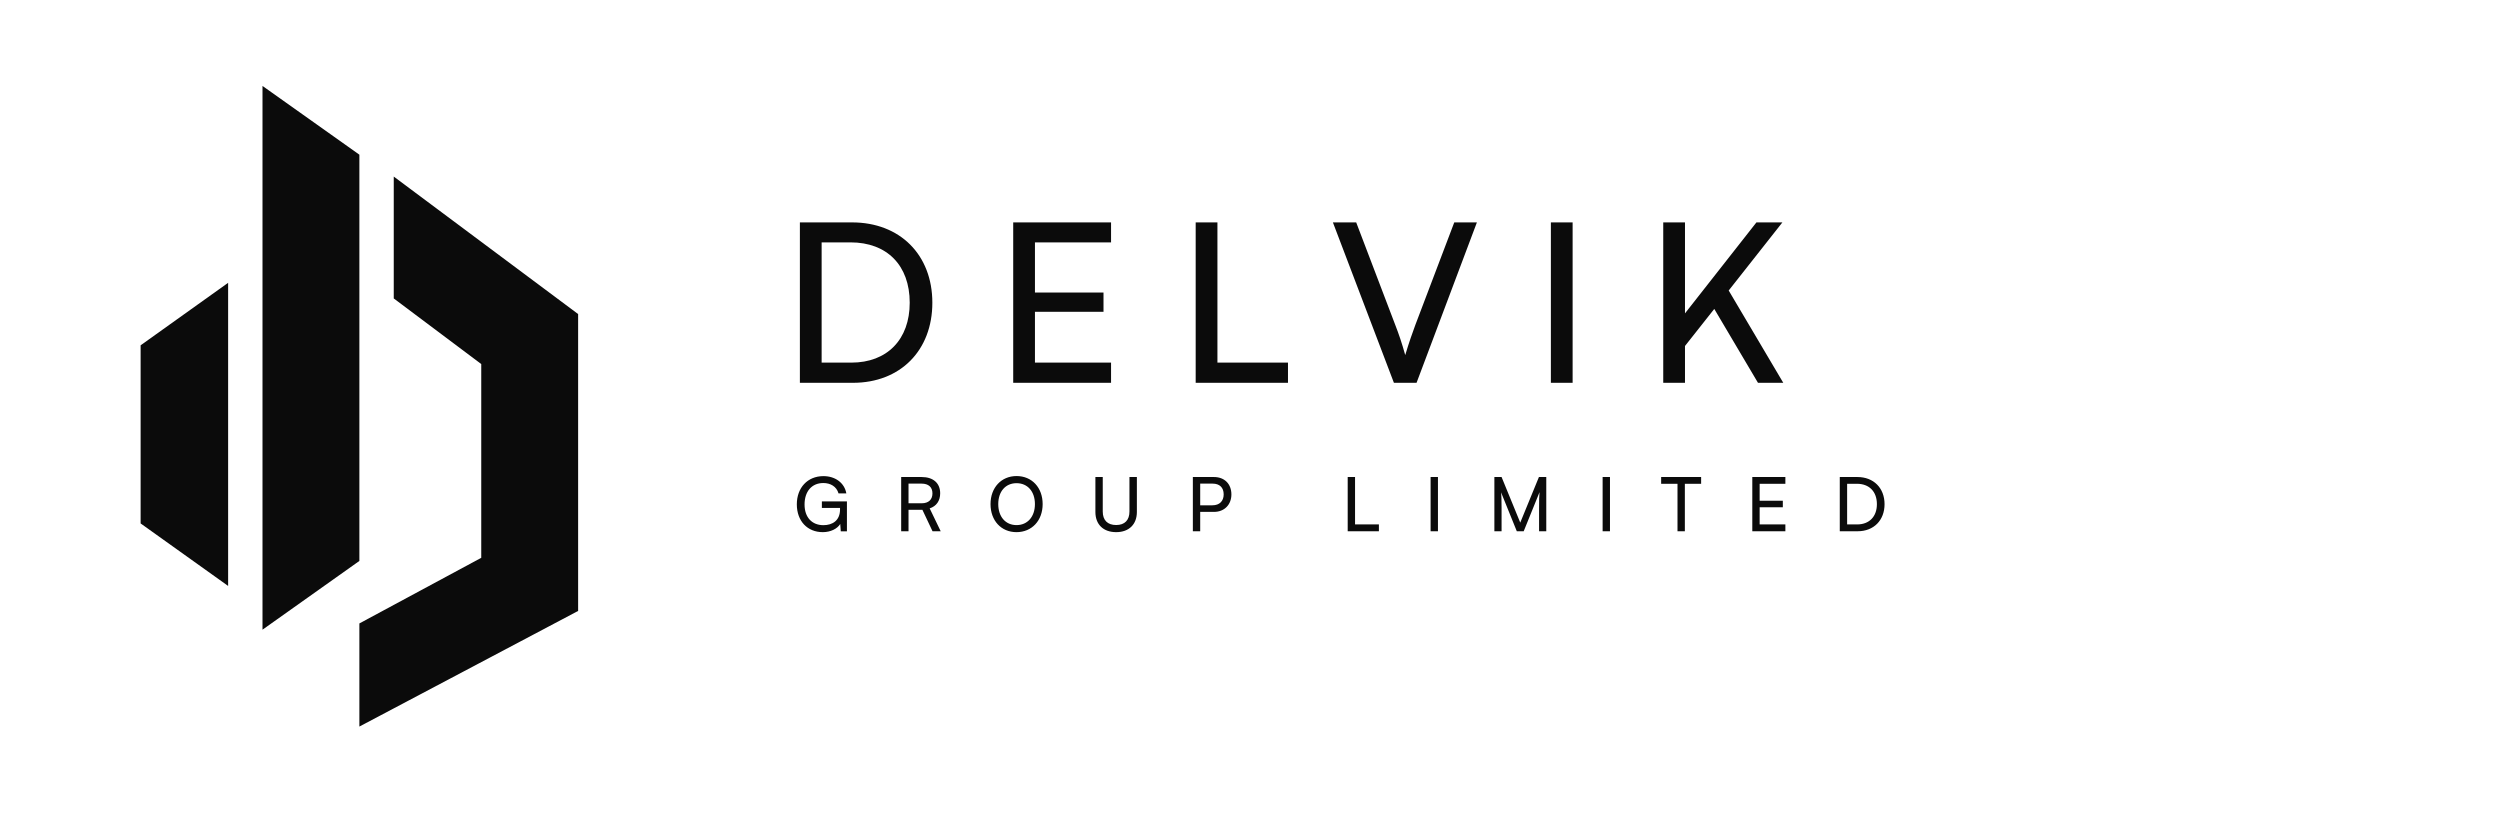
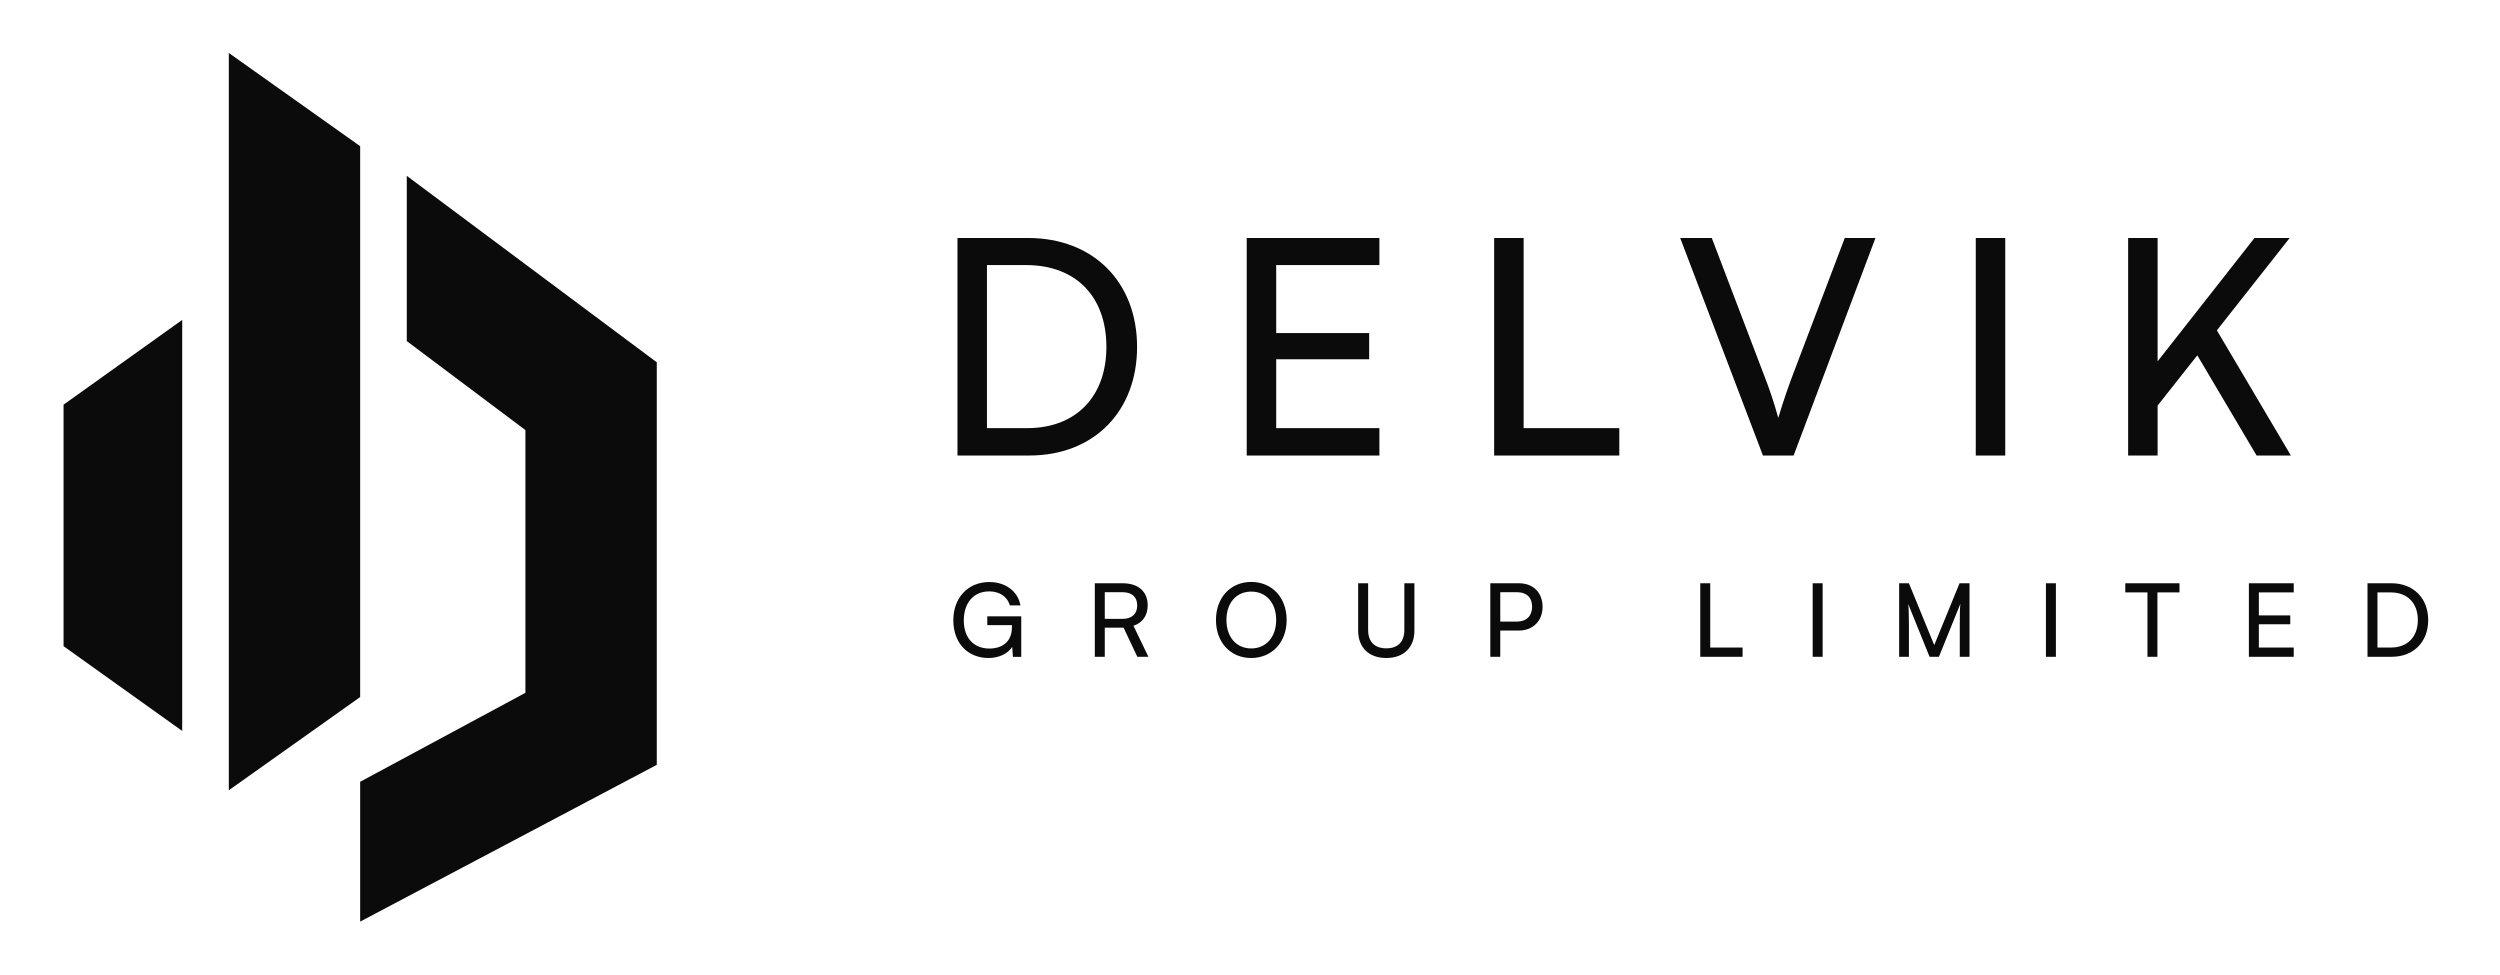
- <svg xmlns="http://www.w3.org/2000/svg" width="1600" height="520" viewBox="0 0 1600 520" version="1.1" id="svg4">
+ <svg xmlns="http://www.w3.org/2000/svg" width="1180" height="460" viewBox="60 30 1180 460" version="1.1" id="svg4">
  <defs id="defs4" />
  <g id="delvik-logo" fill="#0B0B0B">
    <g id="symbol" transform="translate(90 55)">
      <path d="M0 166 56 126v194L0 280Z" id="path1" />
      <path d="M78 0 140 44v260l-62 44Z" id="path2" />
      <path d="M162 58 280 146v190L140 410v-66l78-42V178l-56-42Z" id="path3" />
    </g>
    <g id="wordmark" transform="translate(500 120)">
      <path d="M 45.866,125 C 76.254,125 96.702,104.268 96.702,73.738 96.702,43.066 75.97,22.334 45.298,22.334 H 11.928 V 125 Z M 44.304,35.114 c 23.43,0 37.914,14.768 37.914,38.624 0,23.572 -14.484,38.34 -37.346,38.34 H 25.844 V 35.114 Z M 211.074,125 v -12.922 h -48.706 V 79.56 h 43.878 V 67.206 h -43.878 V 35.114 h 48.706 v -12.78 h -62.622 V 125 Z M 279.154,22.334 h -13.916 V 125 h 59.072 v -12.922 h -45.156 z M 392.106,125 h 14.484 l 38.624,-102.666 h -14.484 l -24.85,65.462 c -1.704,4.544 -4.118,11.36 -6.532,19.454 -2.13,-7.668 -4.118,-13.49 -6.39,-19.312 l -24.992,-65.604 h -14.91 z M 506.478,22.334 H 492.562 V 125 h 13.916 z m 71.914,0 h -13.916 V 125 h 13.916 v -23.572 l 18.744,-23.714 27.974,47.286 h 16.188 l -34.932,-59.072 34.364,-43.594 h -16.614 l -45.724,58.22 z" id="text3" style="font-weight:500;font-size:142px;font-family:Satoshi, Montserrat, Arial, sans-serif;letter-spacing:34" aria-label="DELVIK" />
      <path d="m 26.912,189.136 c 4.608,0 8.448,2.208 9.744,6.624 h 4.992 c -1.152,-6.672 -7.056,-11.04 -14.64,-11.04 -10.224,0 -17.04,7.488 -17.04,18.048 0,10.704 6.768,17.808 16.608,17.808 5.088,0 9.312,-2.208 11.184,-5.232 l 0.336,4.704 h 3.936 V 200.896 H 26 v 4.176 h 11.616 v 1.008 c 0,7.008 -4.752,10.032 -10.656,10.032 -7.152,0 -12.048,-4.848 -12.048,-13.248 0,-8.208 4.512,-13.728 12,-13.728 z M 81.456,220 v -13.728 h 8.88 l 6.48,13.728 h 5.232 l -7.056,-14.64 c 4.32,-1.392 6.72,-4.848 6.72,-9.648 0,-6.48 -4.416,-10.416 -11.856,-10.416 h -13.104 V 220 Z m 0,-30.48 h 8.4 c 4.32,0 6.912,2.208 6.912,6.24 0,3.984 -2.496,6.336 -6.864,6.336 h -8.448 z m 85.84,13.104 c 0,-10.56 -6.864,-17.952 -16.704,-17.952 -9.792,0 -16.656,7.44 -16.656,17.952 0,10.56 6.816,17.952 16.608,17.952 9.84,0 16.752,-7.392 16.752,-17.952 z m -4.944,0 c 0,8.016 -4.704,13.44 -11.76,13.44 -7.056,0 -11.712,-5.376 -11.712,-13.44 0,-8.064 4.656,-13.392 11.712,-13.392 7.056,0 11.76,5.328 11.76,13.392 z m 38.704,5.04 c 0,8.016 5.088,12.912 13.296,12.912 8.16,0 13.248,-4.944 13.248,-12.912 v -22.368 h -4.752 v 22.08 c 0,5.52 -3.024,8.64 -8.496,8.64 -5.52,0 -8.592,-3.072 -8.592,-8.64 v -22.08 h -4.704 z m 75.856,-0.048 c 6.768,0 11.184,-4.704 11.184,-11.184 0,-6.672 -4.368,-11.136 -11.184,-11.136 h -13.488 V 220 h 4.704 v -12.384 z m -0.816,-18.096 c 4.416,0 7.056,2.496 7.056,6.864 0,4.272 -2.592,7.008 -7.248,7.008 h -7.776 V 189.52 Z m 91.136,-4.224 h -4.704 V 220 h 19.968 v -4.368 h -15.264 z m 53.056,0 h -4.704 V 220 h 4.704 z M 461.008,220 v -14.832 c 0,-4.848 -0.096,-8.4 -0.336,-10.08 l 10.08,24.912 h 4.416 l 10.128,-25.008 c -0.24,2.448 -0.288,4.8 -0.288,11.28 V 220 h 4.608 v -34.704 h -4.704 l -11.952,29.184 -11.952,-29.184 h -4.608 V 220 Z m 69.376,-34.704 h -4.704 V 220 h 4.704 z m 32.752,4.32 h 10.464 V 220 h 4.704 v -30.384 h 10.416 v -4.32 h -25.584 z M 642.64,220 v -4.368 h -16.464 V 204.64 h 14.832 v -4.176 h -14.832 v -10.848 h 16.464 v -4.32 h -21.168 V 220 Z m 46.288,0 c 10.272,0 17.184,-7.008 17.184,-17.328 0,-10.368 -7.008,-17.376 -17.376,-17.376 h -11.28 V 220 Z m -0.528,-30.384 c 7.92,0 12.816,4.992 12.816,13.056 0,7.968 -4.896,12.96 -12.624,12.96 h -6.432 v -26.016 z" id="text4" style="font-weight:500;font-size:48px;font-family:Satoshi, Montserrat, Arial, sans-serif;letter-spacing:28" aria-label="GROUP LIMITED" />
    </g>
  </g>
</svg>
